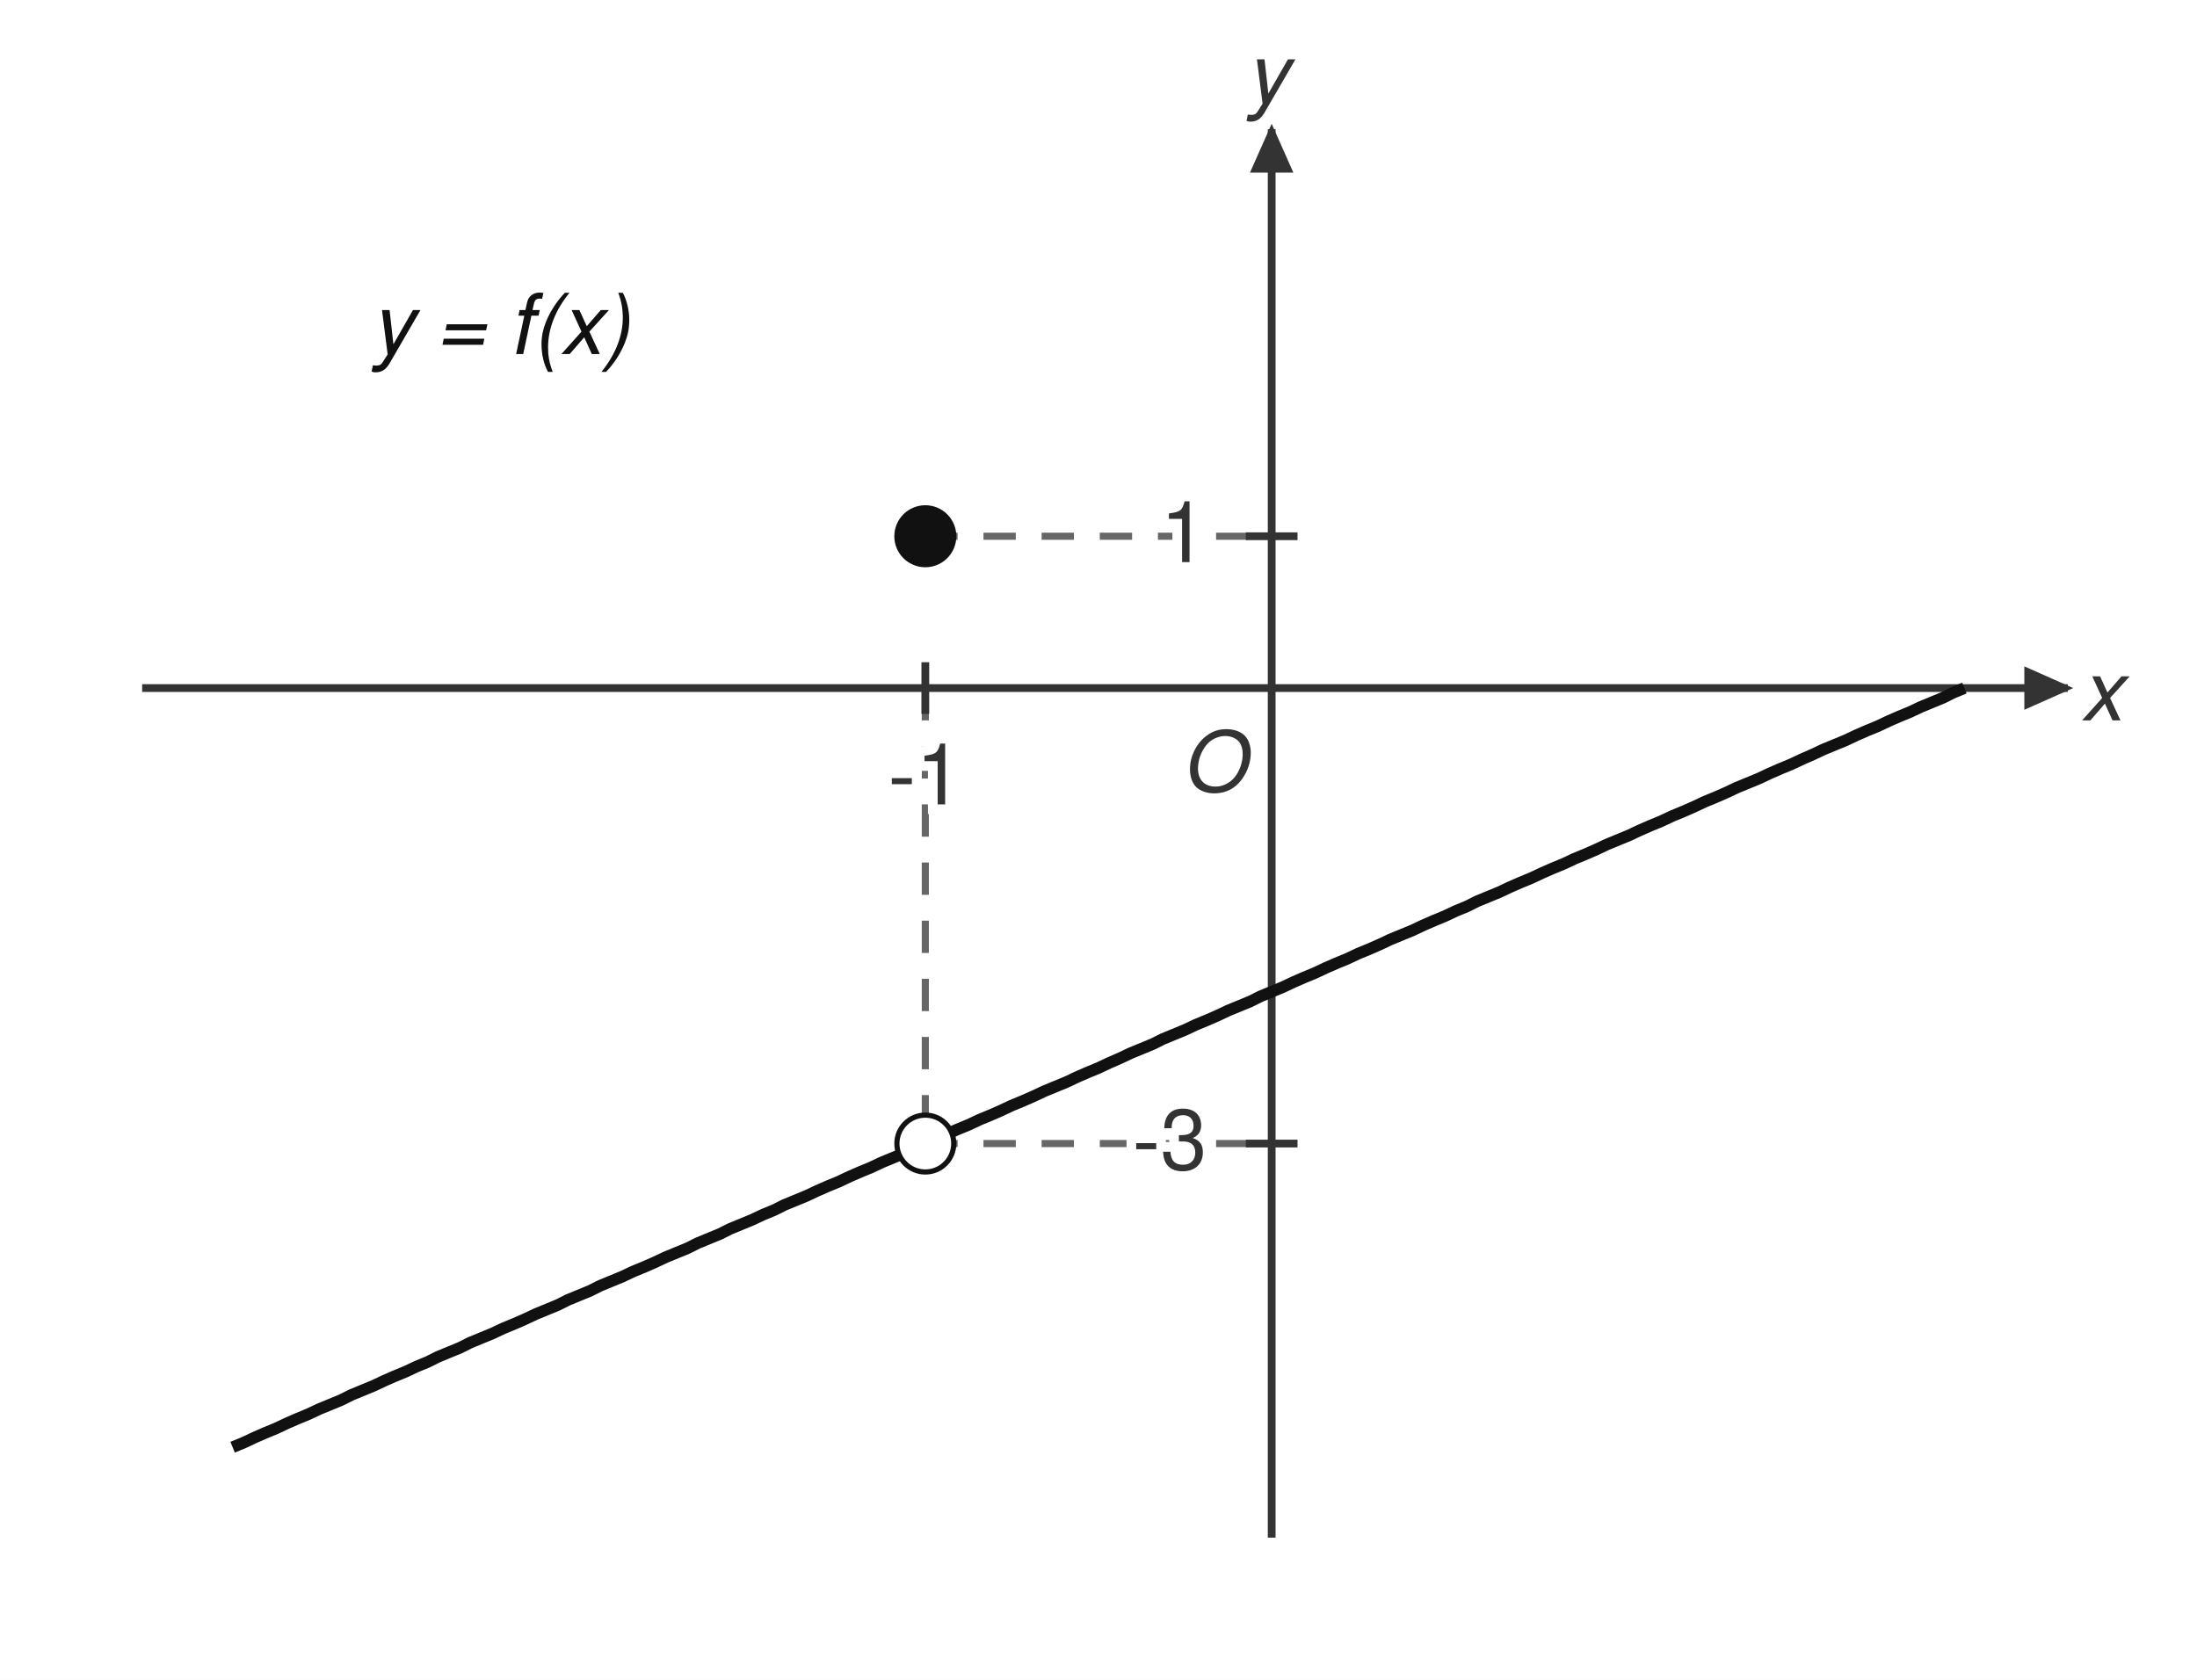
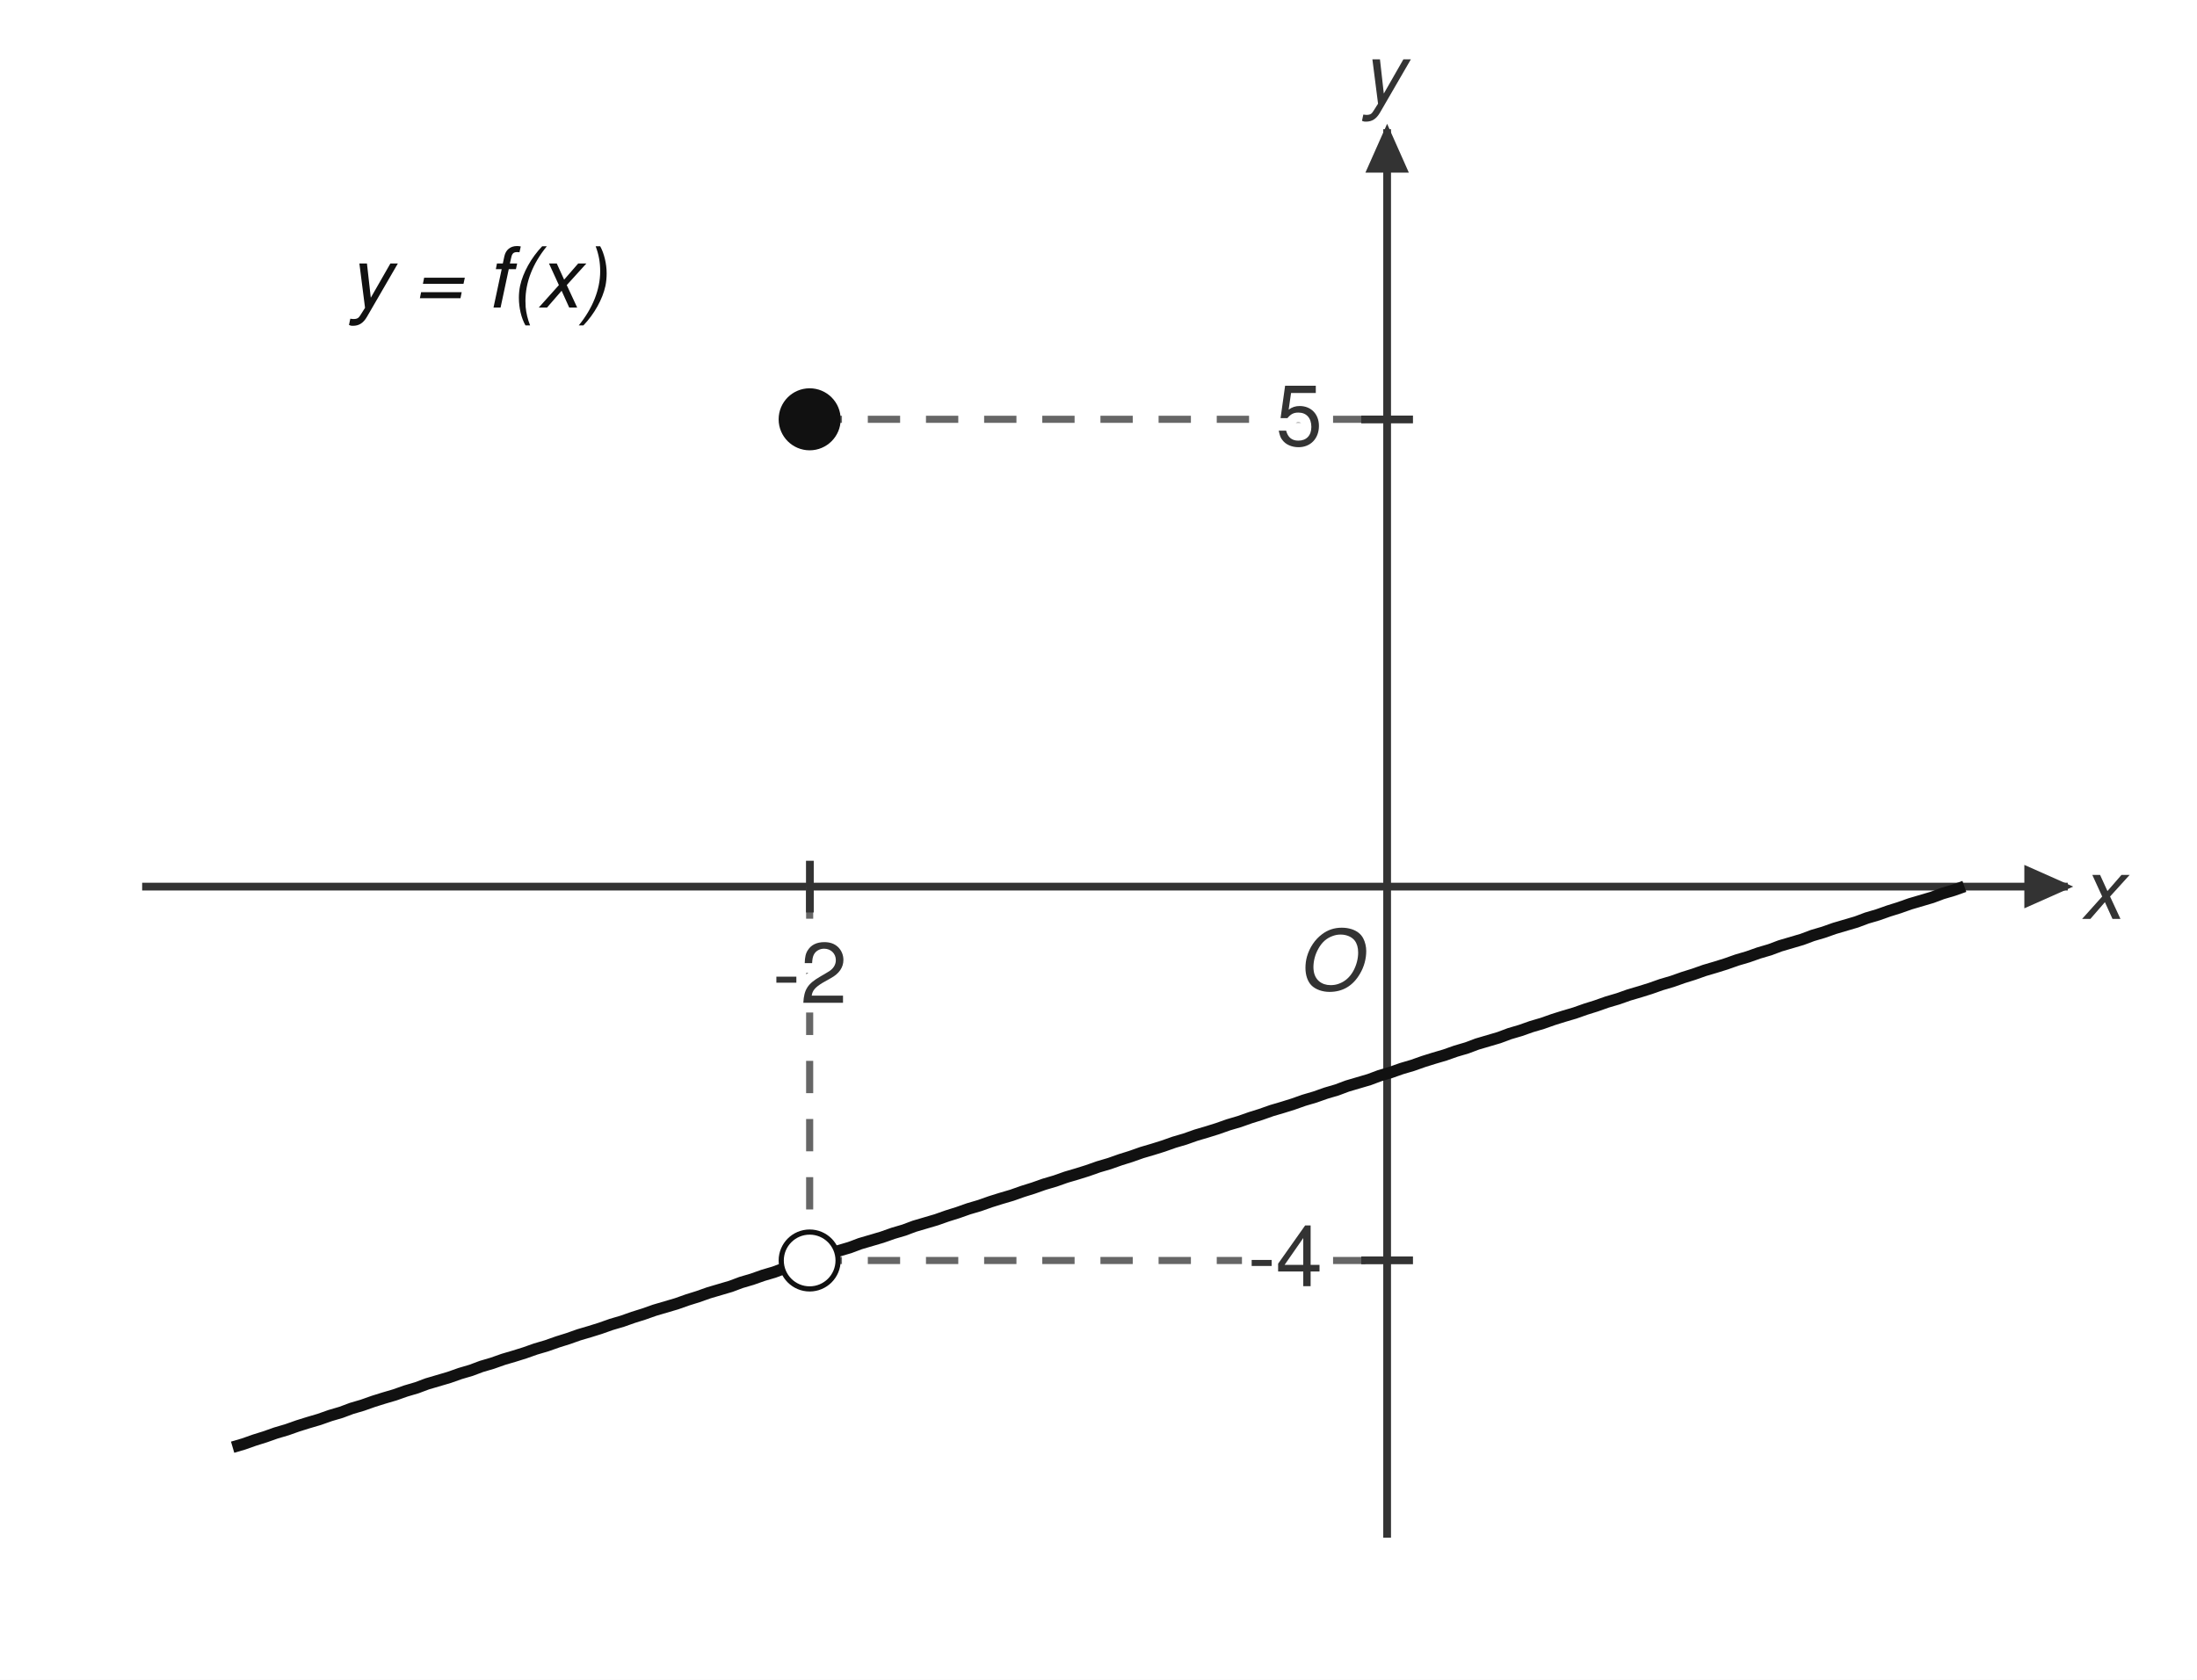
<svg xmlns="http://www.w3.org/2000/svg" width="340" height="260" viewBox="0 0 340 260" font-family="Helvetica, Arial, sans-serif" font-size="13" style="paint-order:stroke">
  <rect width="340" height="260" fill="#ffffff" />
  <defs>
    <marker id="arr" viewBox="0 0 10 10" refX="8" refY="5" markerWidth="7" markerHeight="7" orient="auto-start-reverse">
      <path d="M 0 1 L 9 5 L 0 9 z" fill="#333" />
    </marker>
    <pattern id="hatch" width="6" height="6" patternTransform="rotate(45)" patternUnits="userSpaceOnUse">
      <line x1="0" y1="0" x2="0" y2="6" stroke="#9aa7b8" stroke-width="1.6" />
    </pattern>
  </defs>
-   <line x1="22" y1="106.5" x2="320" y2="106.5" stroke="#333" stroke-width="1.2" marker-end="url(#arr)" />
-   <text stroke="#ffffff" stroke-width="3" paint-order="stroke" x="322" y="111.5" fill="#333" font-style="italic">x</text>
-   <line x1="196.8" y1="238" x2="196.8" y2="20" stroke="#333" stroke-width="1.2" marker-end="url(#arr)" />
-   <text stroke="#ffffff" stroke-width="3" paint-order="stroke" x="192.8" y="16" fill="#333" font-style="italic">y</text>
-   <text stroke="#ffffff" stroke-width="3" paint-order="stroke" x="182.8" y="122.5" fill="#333" font-style="italic">O</text>
-   <polyline points="36.0,224.0 37.7,223.3 39.4,222.5 41.0,221.8 42.7,221.1 44.4,220.3 46.0,219.6 47.7,218.9 49.4,218.1 51.1,217.4 52.8,216.7 54.4,215.9 56.1,215.2 57.8,214.5 59.5,213.7 61.1,213.0 62.8,212.3 64.5,211.5 66.2,210.8 67.8,210.0 69.5,209.3 71.2,208.6 72.8,207.8 74.5,207.1 76.2,206.4 77.9,205.6 79.6,204.9 81.2,204.2 82.9,203.4 84.6,202.7 86.3,202.0 87.9,201.2 89.6,200.5 91.3,199.8 92.9,199.0 94.6,198.3 96.3,197.6 98.0,196.8 99.7,196.1 101.3,195.4 103.0,194.6 104.7,193.9 106.4,193.2 108.0,192.4 109.7,191.7 111.4,191.0 113.0,190.2 114.7,189.5 116.4,188.8 118.1,188.0 119.8,187.3 121.4,186.5 123.1,185.8 124.8,185.1 126.5,184.3 128.1,183.6 129.8,182.9 131.5,182.1 133.1,181.4 134.8,180.7 136.5,179.9 138.2,179.2 139.9,178.5 141.5,177.7 143.2,177.0 144.9,176.3 146.6,175.5 148.2,174.8 149.9,174.1 151.6,173.3 153.3,172.6 154.9,171.9 156.6,171.1 158.3,170.4 159.9,169.7 161.6,168.9 163.3,168.2 165.0,167.5 166.7,166.7 168.3,166.0 170.0,165.3 171.7,164.5 173.3,163.8 175.0,163.0 176.7,162.3 178.4,161.6 180.0,160.8 181.7,160.1 183.4,159.4 185.1,158.6 186.8,157.9 188.4,157.2 190.1,156.4 191.8,155.7 193.5,155.0 195.1,154.2 196.8,153.5 198.5,152.8 200.2,152.0 201.8,151.3 203.5,150.6 205.2,149.8 206.8,149.1 208.5,148.4 210.2,147.6 211.9,146.9 213.5,146.2 215.2,145.4 216.9,144.7 218.6,144.0 220.3,143.2 221.9,142.5 223.6,141.8 225.3,141.0 227.0,140.3 228.6,139.5 230.3,138.8 232.0,138.1 233.7,137.3 235.3,136.6 237.0,135.9 238.7,135.1 240.3,134.4 242.0,133.7 243.7,132.9 245.4,132.2 247.0,131.5 248.7,130.7 250.4,130.0 252.1,129.3 253.8,128.5 255.4,127.8 257.1,127.1 258.8,126.3 260.5,125.6 262.1,124.9 263.8,124.1 265.5,123.4 267.1,122.7 268.8,121.9 270.5,121.2 272.2,120.5 273.9,119.7 275.5,119.0 277.2,118.3 278.9,117.5 280.5,116.8 282.2,116.0 283.9,115.3 285.6,114.6 287.3,113.8 288.9,113.1 290.6,112.4 292.3,111.6 293.9,110.9 295.6,110.2 297.3,109.4 299.0,108.7 300.7,108.0 302.3,107.2 304.0,106.5" fill="none" stroke="#111" stroke-width="1.8" />
-   <line x1="143.2" y1="106.5" x2="143.2" y2="177.0" stroke="#666" stroke-width="1.1" stroke-dasharray="5 4" />
-   <line x1="143.2" y1="177.0" x2="196.8" y2="177.0" stroke="#666" stroke-width="1.1" stroke-dasharray="5 4" />
-   <line x1="143.2" y1="83.0" x2="196.8" y2="83.0" stroke="#666" stroke-width="1.1" stroke-dasharray="5 4" />
-   <circle cx="143.2" cy="177.0" r="4" fill="#ffffff" stroke="#111" stroke-width="1.6" />
-   <circle cx="143.2" cy="83.0" r="4" fill="#111" stroke="#111" stroke-width="1.6" />
-   <line x1="143.2" y1="102.5" x2="143.2" y2="110.5" stroke="#333" stroke-width="1.2" />
-   <text stroke="#ffffff" stroke-width="3" paint-order="stroke" x="143.2" y="124.5" text-anchor="middle" fill="#333">-1</text>
-   <line x1="192.8" y1="177" x2="200.8" y2="177" stroke="#333" stroke-width="1.2" />
-   <text stroke="#ffffff" stroke-width="3" paint-order="stroke" x="186.8" y="181" text-anchor="end" fill="#333">-3</text>
-   <line x1="192.8" y1="83" x2="200.8" y2="83" stroke="#333" stroke-width="1.2" />
-   <text stroke="#ffffff" stroke-width="3" paint-order="stroke" x="186.8" y="87" text-anchor="end" fill="#333">1</text>
-   <text stroke="#ffffff" stroke-width="3" paint-order="stroke" x="57.4" y="54.8" text-anchor="start" fill="#111" font-style="italic">y = f(x)</text>
+   <line x1="22" y1="137.231" x2="320" y2="137.231" stroke="#333" stroke-width="1.2" marker-end="url(#arr)" />
+   <text stroke="#ffffff" stroke-width="3" paint-order="stroke" x="322" y="142.231" fill="#333" font-style="italic">x</text>
+   <line x1="214.667" y1="238" x2="214.667" y2="20" stroke="#333" stroke-width="1.2" marker-end="url(#arr)" />
+   <text stroke="#ffffff" stroke-width="3" paint-order="stroke" x="210.667" y="16" fill="#333" font-style="italic">y</text>
+   <text stroke="#ffffff" stroke-width="3" paint-order="stroke" x="200.667" y="153.231" fill="#333" font-style="italic">O</text>
+   <polyline points="36.0,224.0 37.7,223.5 39.4,222.9 41.0,222.4 42.7,221.8 44.4,221.3 46.1,220.7 47.7,220.2 49.4,219.7 51.1,219.1 52.8,218.6 54.4,218.0 56.1,217.5 57.8,216.9 59.4,216.4 61.1,215.9 62.8,215.3 64.5,214.8 66.1,214.2 67.8,213.7 69.5,213.2 71.2,212.6 72.9,212.1 74.5,211.5 76.2,211.0 77.9,210.4 79.6,209.9 81.2,209.4 82.9,208.8 84.6,208.3 86.3,207.7 87.9,207.2 89.6,206.6 91.3,206.1 92.9,205.6 94.6,205.0 96.3,204.5 98.0,203.9 99.6,203.4 101.3,202.8 103.0,202.3 104.7,201.8 106.4,201.2 108.0,200.7 109.7,200.1 111.4,199.6 113.1,199.1 114.7,198.5 116.4,198.0 118.1,197.4 119.8,196.9 121.4,196.3 123.1,195.8 124.8,195.3 126.4,194.7 128.1,194.2 129.8,193.6 131.5,193.1 133.1,192.5 134.8,192.0 136.5,191.5 138.2,190.9 139.9,190.4 141.5,189.8 143.2,189.3 144.9,188.8 146.6,188.2 148.2,187.7 149.9,187.1 151.6,186.6 153.3,186.0 154.9,185.5 156.6,185.0 158.3,184.4 159.9,183.9 161.6,183.3 163.3,182.8 165.0,182.2 166.7,181.7 168.3,181.2 170.0,180.6 171.7,180.1 173.4,179.5 175.0,179.0 176.7,178.4 178.4,177.9 180.0,177.4 181.7,176.8 183.4,176.3 185.1,175.7 186.8,175.2 188.4,174.7 190.1,174.1 191.8,173.6 193.5,173.0 195.1,172.5 196.8,171.9 198.5,171.4 200.1,170.9 201.8,170.3 203.5,169.8 205.2,169.2 206.9,168.7 208.5,168.1 210.2,167.6 211.9,167.1 213.5,166.5 215.2,166.0 216.9,165.4 218.6,164.9 220.3,164.3 221.9,163.8 223.6,163.3 225.3,162.7 227.0,162.2 228.6,161.6 230.3,161.1 232.0,160.6 233.6,160.0 235.3,159.5 237.0,158.9 238.7,158.4 240.4,157.8 242.0,157.3 243.7,156.8 245.4,156.2 247.0,155.7 248.7,155.1 250.4,154.6 252.1,154.0 253.8,153.5 255.4,153.0 257.1,152.4 258.8,151.9 260.5,151.3 262.1,150.8 263.8,150.2 265.5,149.7 267.1,149.2 268.8,148.6 270.5,148.1 272.2,147.5 273.9,147.0 275.5,146.4 277.2,145.9 278.9,145.4 280.5,144.8 282.2,144.3 283.9,143.7 285.6,143.2 287.3,142.7 288.9,142.1 290.6,141.6 292.3,141.0 293.9,140.5 295.6,139.9 297.3,139.4 299.0,138.9 300.6,138.3 302.3,137.8 304.0,137.2" fill="none" stroke="#111" stroke-width="1.8" />
+   <line x1="125.3" y1="137.2" x2="125.3" y2="195.1" stroke="#666" stroke-width="1.1" stroke-dasharray="5 4" />
+   <line x1="125.3" y1="195.1" x2="214.7" y2="195.1" stroke="#666" stroke-width="1.1" stroke-dasharray="5 4" />
+   <line x1="125.3" y1="64.9" x2="214.7" y2="64.9" stroke="#666" stroke-width="1.1" stroke-dasharray="5 4" />
+   <circle cx="125.3" cy="195.1" r="4" fill="#ffffff" stroke="#111" stroke-width="1.6" />
+   <circle cx="125.3" cy="64.9" r="4" fill="#111" stroke="#111" stroke-width="1.6" />
+   <line x1="125.333" y1="133.231" x2="125.333" y2="141.231" stroke="#333" stroke-width="1.2" />
+   <text stroke="#ffffff" stroke-width="3" paint-order="stroke" x="125.333" y="155.231" text-anchor="middle" fill="#333">-2</text>
+   <line x1="210.667" y1="195.077" x2="218.667" y2="195.077" stroke="#333" stroke-width="1.2" />
+   <text stroke="#ffffff" stroke-width="3" paint-order="stroke" x="204.667" y="199.077" text-anchor="end" fill="#333">-4</text>
+   <line x1="210.667" y1="64.923" x2="218.667" y2="64.923" stroke="#333" stroke-width="1.2" />
+   <text stroke="#ffffff" stroke-width="3" paint-order="stroke" x="204.667" y="68.923" text-anchor="end" fill="#333">5</text>
+   <text stroke="#ffffff" stroke-width="3" paint-order="stroke" x="53.9" y="47.6" text-anchor="start" fill="#111" font-style="italic">y = f(x)</text>
</svg>
